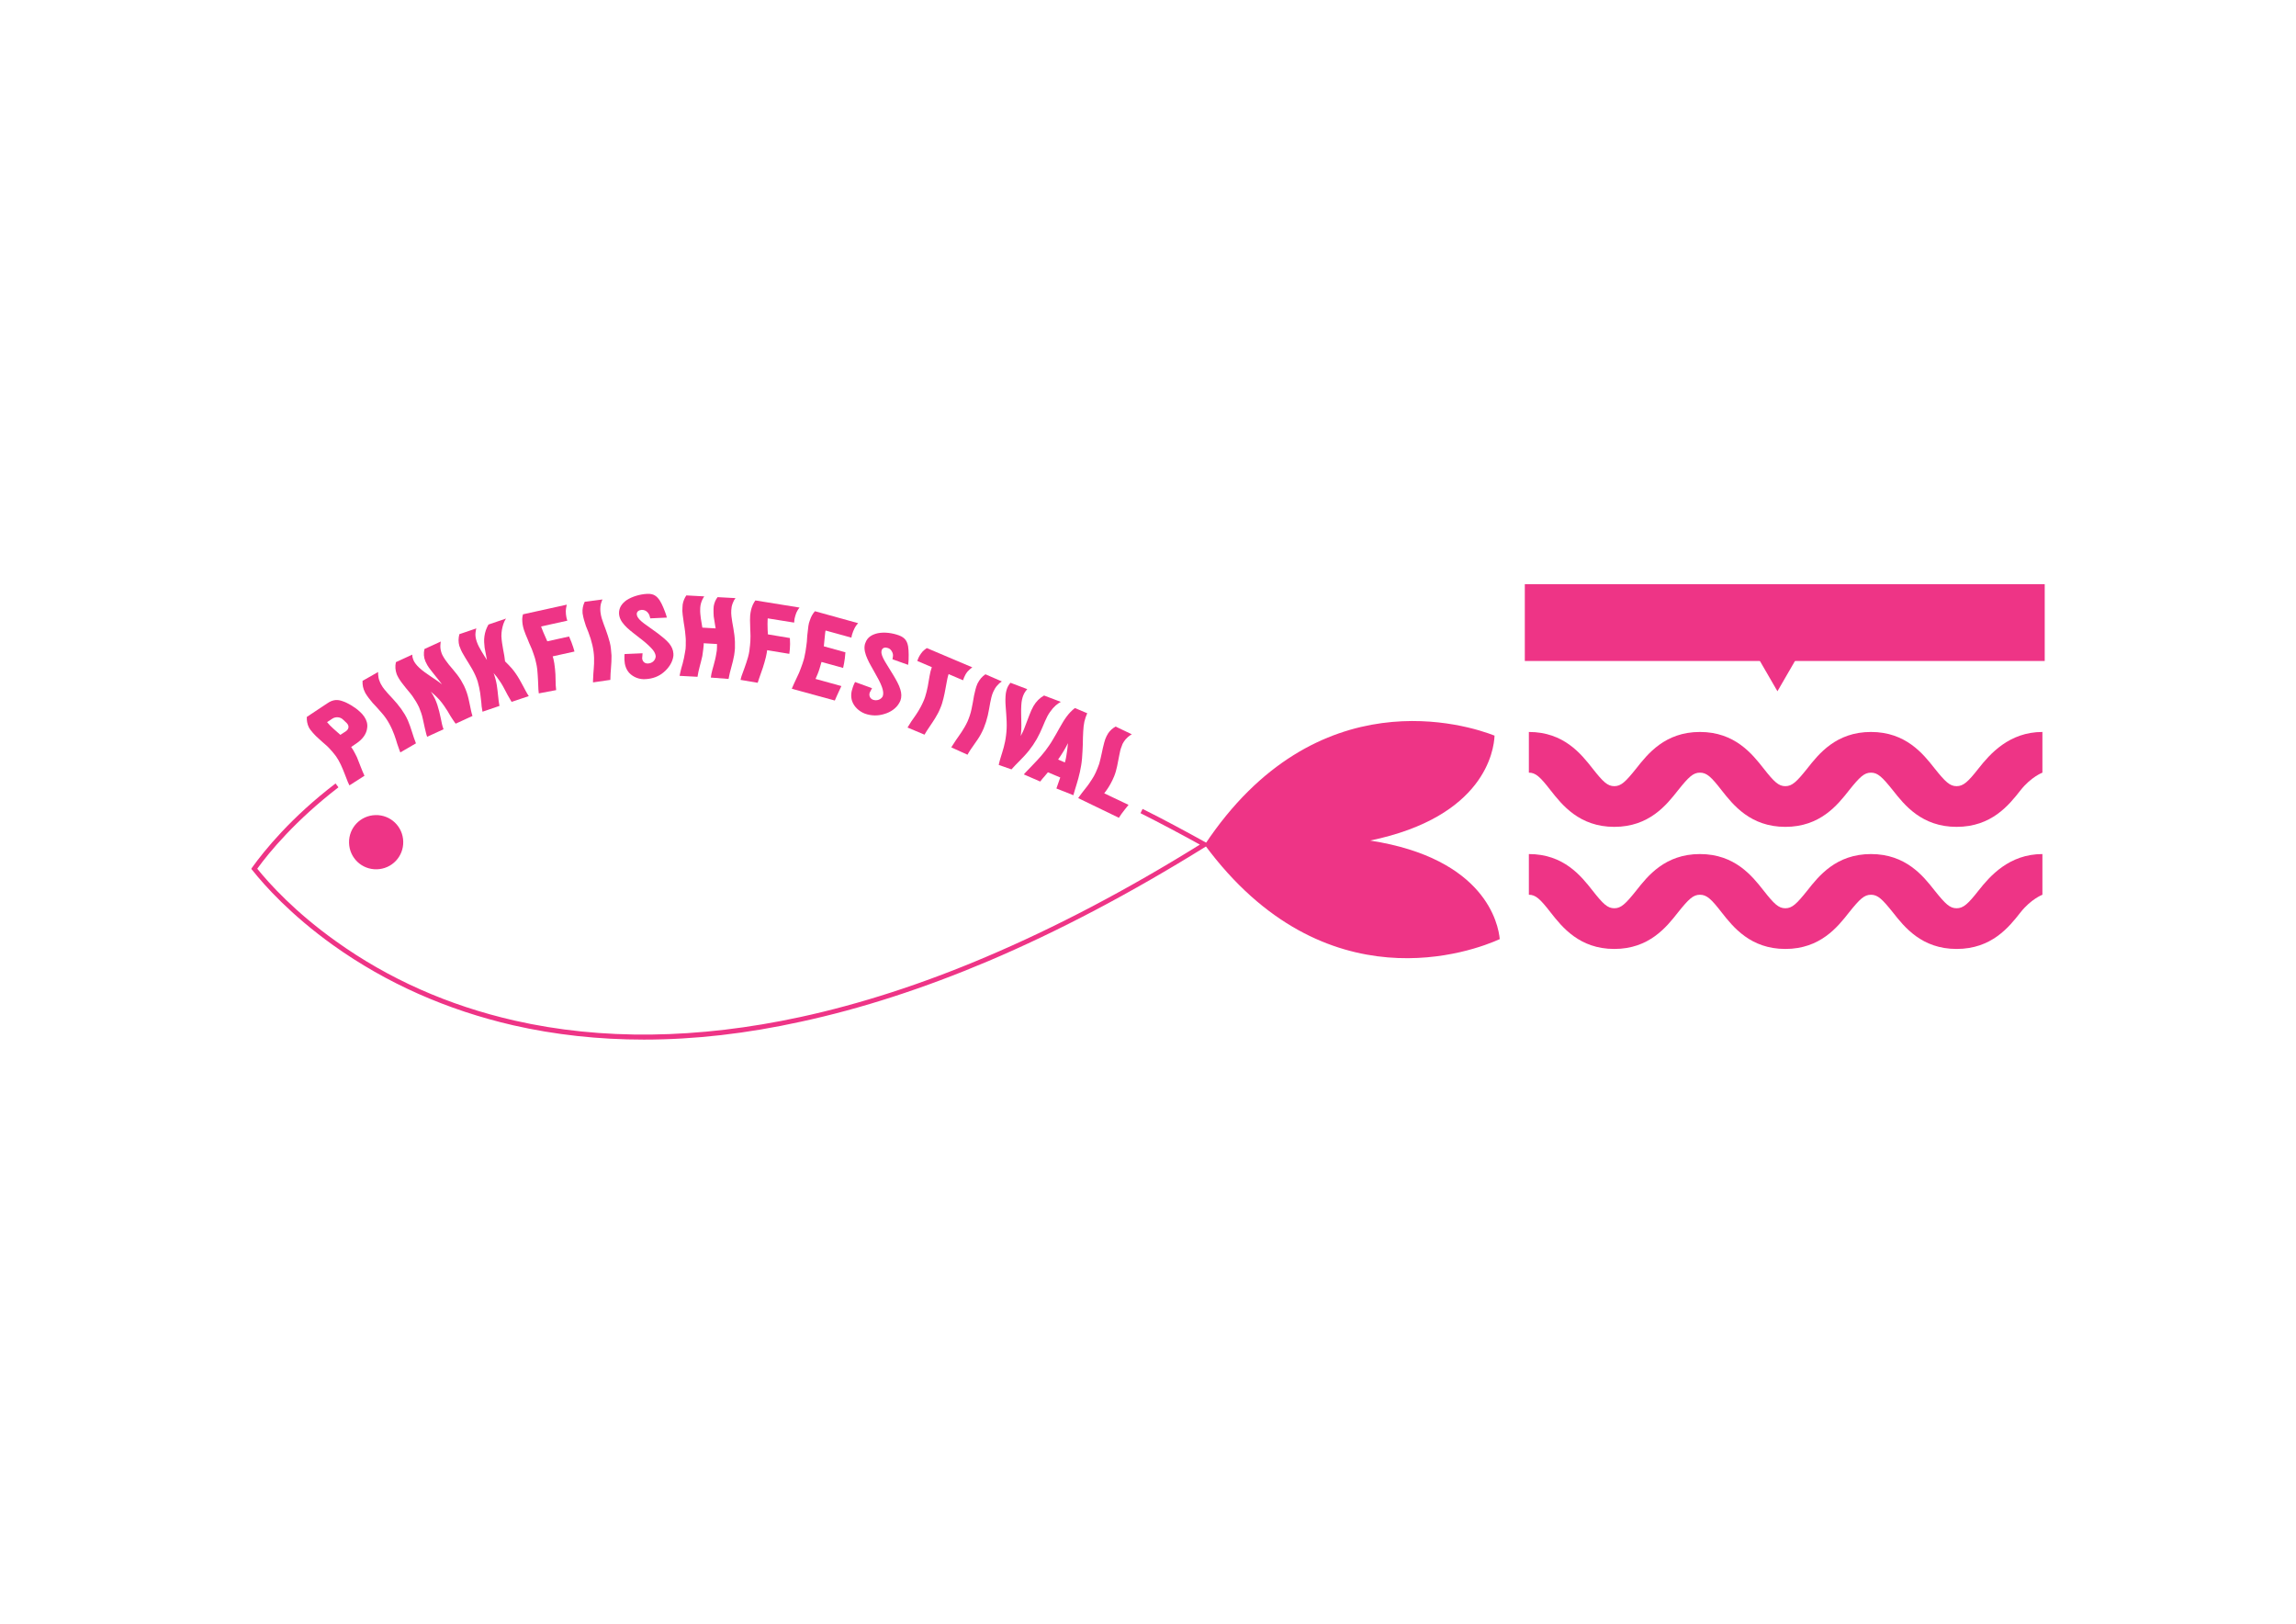
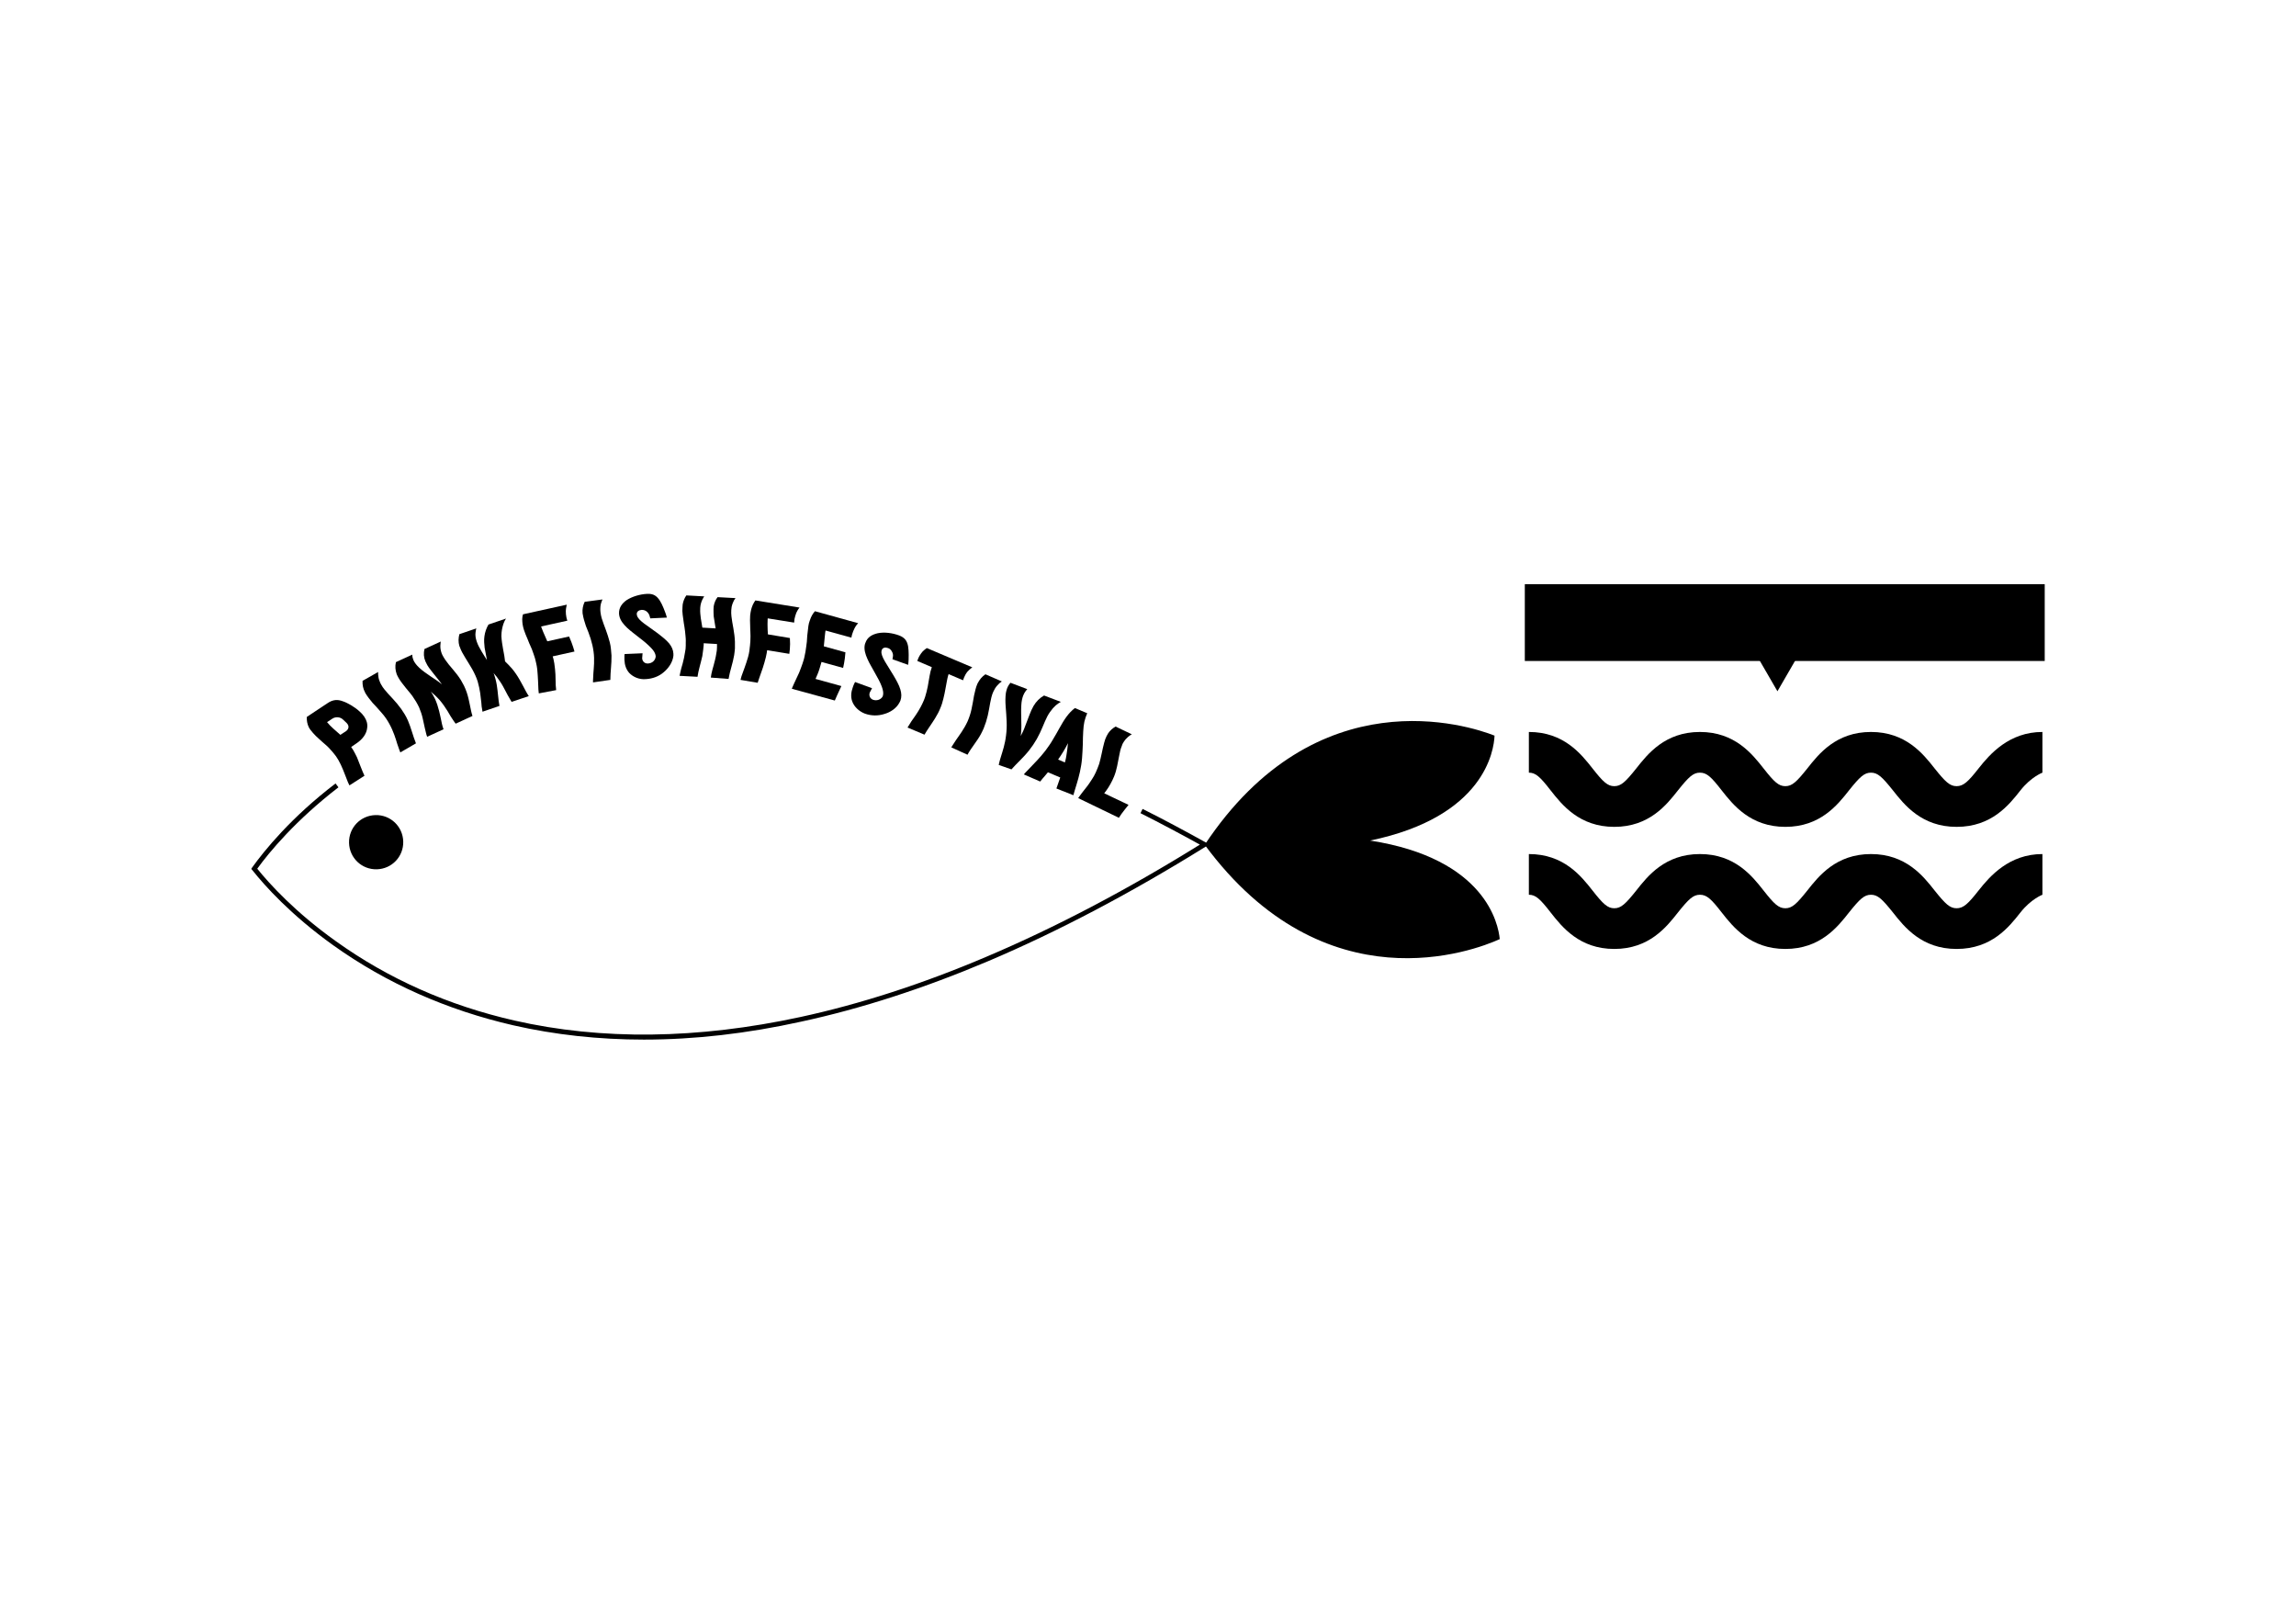
<svg xmlns="http://www.w3.org/2000/svg" version="1.1" id="Layer_1" x="0px" y="0px" viewBox="0 0 1190.6 841.9" style="enable-background:new 0 0 1190.6 841.9;" xml:space="preserve">
  <style type="text/css">
	.st0{fill:#EE3486;}
</style>
  <g>
-     <rect x="790.7" y="302.9" class="st0" width="269.6" height="39.8" />
-     <polygon class="st0" points="921.7,358.4 938.2,329.9 905.2,329.9  " />
-     <path class="st0" d="M181.2,407.2c0,0-0.3-0.6-0.8-1.7l-1.6-4.1c-0.7-1.7-1.3-3.4-2.1-5c-0.8-1.7-1.6-3-2.4-4.2   c0,0-0.8-1.1-1.9-2.4c-1.2-1.4-2.4-2.7-3.6-3.7l-1.5-1.3c-0.7-0.7-2.4-2.1-3.5-3.2c-1-1-2-2.1-2.9-3.3l-0.7-1.1   c-0.9-1.8-1.2-3.7-1.1-5.5l10.7-7.1c2.9-2,5.4-2,8-1c1.3,0.4,2.8,1.2,4.2,2c1.5,0.9,3.1,2,4.5,3.3c1,0.9,1.8,1.8,2.4,2.7   c1.2,1.8,1.8,3.7,1.5,5.8c-0.3,3-2.3,5.8-5.4,7.9l-2.9,2l1,1.5c0.6,1,1.2,2.2,2,3.8c0.7,1.7,1.3,3.2,2,5.1c0.7,1.8,1.3,3.2,1.9,4.5   L181.2,407.2z M180.2,375.4c-0.2-0.2-0.3-0.5-0.6-0.7c0,0-1.3-1.2-1.7-1.6c-0.7-0.7-1.6-1.1-2.6-1.2c-0.9-0.1-2,0.1-2.8,0.6   l-2.9,1.9c1.8,2.3,4.7,4.6,6.9,6.6l2.9-1.9C180.8,378.1,181.1,376.6,180.2,375.4" />
-     <path class="st0" d="M207.6,390.1c0,0-0.7-1.6-1.6-4.4c-0.8-2.7-2-6.6-4.1-10.4c-1.1-2-2.3-3.8-3.9-5.6c-1.5-1.8-3.2-3.6-4.8-5.3   c-1.4-1.7-2.7-3.3-3.7-5l-0.2-0.4c-1-1.9-1.4-3.8-1.3-6l8.1-4.6c0,0-0.1,0.5,0,1.5c0.1,0.9,0.2,2.1,0.8,3.4   c0.2,0.6,0.5,1.2,0.8,1.7c0.4,0.8,1,1.6,1.7,2.5c1.2,1.5,2.6,3,4.2,4.7c1.6,1.7,3,3.4,4.4,5.3c0.7,1,1.3,1.9,1.9,2.9   c0.6,1,1.1,2,1.6,3.1c1.7,3.9,2.6,8,4.2,11.9L207.6,390.1z" />
-     <path class="st0" d="M236.3,375.2c0,0-0.6-0.7-1.3-1.8c-0.8-1.1-1.8-2.8-2.9-4.7c-1.2-1.9-2.4-3.7-4-5.6c-1.6-1.8-3.2-3.3-4.7-4.5   c0,0,0.5,0.7,1.2,1.9l1,1.9c0.4,0.9,0.8,1.9,1.2,3.1c0.7,2.2,1.2,4.2,1.7,6.6c0.5,2.4,0.8,4.2,1.5,6l-8.5,3.9l-0.4-1.2l-0.8-3.3   c-0.3-1.3-0.7-3.3-1.1-5c-0.4-1.9-1.1-3.9-1.9-5.8c-1-2.1-2.1-3.9-3.5-5.9c-1.4-1.9-3.1-3.7-4.5-5.6c-1.3-1.6-2.5-3.3-3.3-5   l-0.3-0.7c-0.7-2-0.9-4-0.4-6.2l8.5-3.9c0,0-0.1,1,0.4,2.3l0.3,0.8c0.6,1.2,1.5,2.4,2.9,3.7c1.7,1.6,3.9,3.1,6.1,4.6   c2.5,1.6,4,2.7,5.7,4c0,0-0.5-0.7-1.4-1.8c-0.9-1.1-2.1-2.6-3.5-4.4c-1.2-1.5-2.6-3.2-3.4-5.1l-0.3-0.6c-0.9-2.1-1-4.2-0.5-6.4   l8.5-3.9c0,0-0.2,0.5-0.2,1.5c-0.1,0.9-0.1,2.1,0.3,3.6c0.2,0.7,0.4,1.3,0.7,1.9c0.4,0.8,0.9,1.6,1.5,2.5c1.1,1.6,2.4,3.2,3.9,4.9   c1.5,1.8,2.9,3.5,4.2,5.6c0.6,1,1.1,1.9,1.6,2.9c0.5,1.1,1,2.2,1.4,3.4c1.5,4.4,1.9,9,3,12.3L236.3,375.2z" />
-     <path class="st0" d="M265.3,363.9l-1-1.7c-0.7-1.2-1.3-2.2-2.2-4c-0.9-1.7-1.7-3.3-2.9-5c-1.1-1.7-2.2-3.1-3.3-4.3l0.3,0.7   c0.3,1,1,3,1.4,5.5c0.3,1.9,0.5,3.7,0.7,5.7c0.2,2.1,0.4,3.7,0.7,5.2l-8.8,3l-0.2-1.3c-0.2-0.8-0.3-1.8-0.4-3.4   c-0.2-1.3-0.4-3.3-0.6-5c-0.3-1.9-0.7-3.9-1.3-6c-0.7-2.2-1.6-4.1-2.8-6.3c-1.2-2.1-2.5-4.1-3.7-6.1c-1.1-1.8-2.1-3.5-2.7-5.3   l-0.3-0.7c-0.6-2.1-0.5-4,0-6.1l8.8-3c0,0-0.3,0.9-0.4,2.1c-0.2,1.4,0,2.9,0.6,4.7c0.6,1.8,1.5,3.4,2.5,5.1c1,1.7,2,3.2,2.8,4.5   l-1.2-6.4c-0.2-1.8-0.4-3.9-0.1-5.9c0.3-2.2,1-4.2,2.1-6.1l9.1-3.1c0,0-0.8,1.1-1.4,2.9c-0.6,1.9-1,3.8-1,6.2   c0.1,2.3,0.5,4.6,0.9,6.9c0.5,2.5,0.8,4.2,1,6.2l1.8,1.8c1.2,1.2,2.5,2.7,3.8,4.6c1.4,2,2.4,3.9,3.6,6.1c1.2,2.2,2,3.9,3.1,5.5   L265.3,363.9z" />
-     <path class="st0" d="M279.4,359.5l-0.2-1.9l-0.2-4.7c-0.1-1.9-0.2-3.8-0.4-5.8c-0.2-1.3-0.3-2.4-0.6-3.4l-0.4-1.7   c0,0-0.3-1.3-0.9-2.9c-0.6-1.8-1.2-3.4-1.9-4.8c0,0-0.6-1.2-1.2-2.9c-0.8-1.8-1.4-3.3-1.9-4.8l-0.4-1.4l-0.3-1.5   c-0.1-0.8-0.2-1.7-0.2-2.7c0-0.9,0.2-1.8,0.4-2.5l22.7-5l-0.2,1c-0.2,0.6-0.2,1.4-0.3,2.3c0,1.2,0.1,2.2,0.3,3.2   c0.1,0.6,0.3,1.2,0.5,1.8l-13.6,3c0,0,0.4,1.3,1.1,2.9c0.7,1.6,1.5,3.5,2.1,4.8l11.3-2.5l1.2,2.9c0.7,1.8,1.2,3.4,1.6,4.9   l-11.3,2.5l0.4,1.4c0.3,1.2,0.6,3,0.8,5.1c0.2,1.9,0.3,3.7,0.3,5.7c0,2.1,0.1,3.7,0.3,5.3L279.4,359.5z" />
-     <path class="st0" d="M307.5,353.8c0,0,0-1.8,0.2-4.7c0.2-2.8,0.7-6.9,0.1-11.2c-0.3-2.3-0.8-4.4-1.5-6.7c-0.7-2.3-1.6-4.5-2.5-6.7   c-0.7-2.1-1.3-4.1-1.6-6l-0.1-0.5c-0.2-2.2,0.2-4.1,1.1-6l9.2-1.2c0,0-0.2,0.5-0.5,1.3c-0.3,0.8-0.6,2-0.6,3.5c0,0.6,0,1.3,0.1,1.9   c0.1,0.9,0.3,1.9,0.6,3c0.6,1.9,1.3,3.8,2.1,5.9c0.8,2.2,1.5,4.3,2.1,6.6c0.3,1.2,0.5,2.3,0.6,3.4c0.1,1.1,0.2,2.3,0.3,3.5   c0.1,4.2-0.6,8.4-0.6,12.6L307.5,353.8z" />
-     <path class="st0" d="M326.3,348.9c-1.6-1.8-2.4-4.1-2.5-6.8c0-0.7,0-1.4,0-2.2c0,0,0.1-0.5,0.1-0.8l9.3-0.4l-0.2,2.6   c0.1,1.6,1.3,2.8,3,2.7c2.2-0.1,3.8-1.6,4-3.5l0-0.4c-0.1-1.2-0.9-2.7-2.3-4.1c-1.6-1.7-3.7-3.5-6.1-5.3c-2.2-1.8-4.5-3.4-6.4-5.2   c-1.9-1.8-3.5-3.8-4-6c-0.1-0.5-0.2-1-0.2-1.4c-0.1-2.9,1.4-5.2,4-7c3-1.9,6.9-3,10.5-3.2c3.5-0.2,5.1,1.2,6.6,3.4   c0.7,1.1,1.4,2.5,2,4c0.6,1.5,1.3,3.2,1.7,4.9l-8.6,0.4l-0.3-1.1c-0.2-0.9-0.8-1.8-1.5-2.4c-0.7-0.6-1.6-0.9-2.6-0.9   c-1.4,0.1-2.7,0.8-2.6,2.3l0.1,0.5c0.5,2.7,5.8,5.6,10.7,9.3c2.2,1.7,4.4,3.4,6,5.3c1.3,1.6,2.1,3.4,2.2,5.3c0,0.4,0,0.8,0,1.1   c-0.4,3.4-2.5,6.4-5,8.5c-2.5,2.2-5.8,3.4-9.3,3.6C331.6,352.4,328.4,351.1,326.3,348.9" />
-     <path class="st0" d="M368.6,351.3l0.3-1.9c0.3-1.4,0.6-2.5,1.2-4.6c0.5-1.9,1-3.7,1.3-5.7c0.3-1.3,0.4-2.5,0.4-3.6l0-1.6l-6.9-0.4   l0,0.9c-0.1,1.1-0.3,3.2-0.7,5.7c-0.4,1.9-0.9,3.6-1.4,5.6c-0.5,2-0.9,3.6-1.1,5.2l-9.3-0.5l0.4-1.9c0.3-1.4,0.6-2.5,1.2-4.5   c0.5-1.9,0.9-3.7,1.2-5.7c0.3-1.3,0.4-2.5,0.4-3.6l0-1.6c0,0,0.1-1.3-0.1-3.1c-0.1-1.9-0.4-3.6-0.6-5.1l-0.3-1.8   c-0.1-1-0.4-2.8-0.6-4.4c-0.2-1.3-0.2-2.6-0.1-3.8l0.1-1.5c0.3-1.8,1-3.4,1.9-4.7l9.3,0.5c0,0-0.5,0.6-1,1.7   c-0.5,1.1-1,2.5-1.1,4.3l0,0.5c-0.1,1.6,0.1,3.2,0.3,4.8c0.3,1.8,0.6,3.6,0.8,4.9l6.9,0.4c0,0-0.1-0.7-0.3-1.8l-0.7-4.4   c-0.1-1.3-0.1-2.5-0.1-3.8c0-0.5,0.1-1,0.1-1.5c0.3-1.8,1-3.4,2-4.7l9.3,0.5c0,0-0.3,0.4-0.8,1.2c-0.4,0.8-0.9,1.9-1.2,3.3   l-0.2,1.8c-0.1,1,0,2,0.1,3.2c0.2,1.9,0.6,3.9,1,6.2c0.4,2.3,0.7,4.5,0.8,6.9c0,1.2,0,2.3,0,3.5c-0.1,1.1-0.2,2.3-0.4,3.5   c-0.7,4.2-2.2,8.1-2.9,12.3L368.6,351.3z" />
-     <path class="st0" d="M384,352.5l0.5-1.9l1.6-4.4c0.6-1.8,1.3-3.6,1.8-5.5c0.3-1.2,0.6-2.3,0.7-3.3l0.2-1.8c0,0,0.2-1.3,0.3-3.1   c0.1-1.9,0.1-3.6,0-5.1c0,0-0.1-1.3-0.1-3.1c-0.1-2-0.1-3.6,0-5.2l0.2-1.5l0.3-1.5c0.2-0.8,0.5-1.7,0.9-2.6   c0.4-0.9,0.9-1.6,1.3-2.2l22.9,3.7l-0.6,0.8c-0.4,0.5-0.7,1.2-1.1,2c-0.4,1.1-0.7,2.1-0.9,3.1c-0.1,0.6-0.1,1.2-0.2,1.9l-13.7-2.2   c0,0-0.1,1.4-0.1,3.1c0,1.8,0.1,3.8,0.2,5.2l11.4,1.9l0.1,3.1c0,1.9-0.2,3.6-0.4,5.1l-11.5-1.9l-0.2,1.4c-0.2,1.2-0.6,3-1.2,5   c-0.5,1.9-1.1,3.5-1.8,5.5c-0.7,1.9-1.2,3.5-1.7,5L384,352.5z" />
-     <path class="st0" d="M410.6,357.1c0,0,0.5-1.3,1.2-2.8c0.7-1.6,1.6-3.4,2.2-4.7c0,0,0.7-1.4,1.3-3.2c0.6-1.6,1.1-3,1.5-4.4l0.3-1.2   c0,0,0.3-1.3,0.6-3c0.3-1.8,0.5-3.6,0.7-5.1c0,0,0.1-1.4,0.2-3.1c0.2-1.9,0.4-3.6,0.6-5.1l0.3-1.5l0.5-1.5c0.6-1.8,1.4-3.3,2.6-4.6   l22.4,6.2l-0.7,0.8c-0.4,0.5-0.8,1.1-1.2,1.9c-0.5,1-0.9,2-1.2,3c-0.2,0.6-0.3,1.2-0.4,1.8l-13.4-3.7c0,0-0.3,1.4-0.4,3.1   c-0.2,1.7-0.4,3.8-0.5,5.1l11.2,3.1l-0.3,3.1c-0.3,1.9-0.5,3.5-0.9,5l-11.2-3.1l-0.3,1c-0.2,0.6-0.4,1.4-0.7,2.4   c-0.6,2-1.4,3.8-2.1,5.4l13.4,3.7l-1.3,2.8c-0.8,1.8-1.5,3.2-2.1,4.7L410.6,357.1z" />
-     <path class="st0" d="M441.9,363.6c-0.8-2.3-0.6-4.7,0.3-7.2c0.2-0.7,0.5-1.3,0.8-2c0,0,0.3-0.5,0.4-0.8l8.8,3.2l-1.2,2.3   c-0.5,1.5,0.1,3.1,1.7,3.7c2,0.7,4.1-0.1,5-1.7l0.1-0.3c0.4-1.1,0.2-2.8-0.5-4.7c-0.8-2.2-2.1-4.6-3.6-7.2   c-1.3-2.5-2.9-4.9-3.9-7.3c-1.1-2.4-1.8-4.9-1.4-7.1c0.1-0.5,0.2-0.9,0.4-1.3c1-2.8,3.3-4.2,6.4-4.9c3.5-0.7,7.6-0.1,10.9,1.1   c3.3,1.2,4.3,3.1,4.8,5.7c0.2,1.3,0.3,2.8,0.3,4.4c0,1.6,0,3.5-0.3,5.2l-8.1-2.9l0.2-1.2c0.2-1,0-2-0.5-2.8c-0.4-0.8-1.1-1.5-2-1.8   c-1.4-0.5-2.8-0.3-3.3,1.1l-0.1,0.5c-0.5,2.7,3.2,7.4,6.3,12.7c1.4,2.4,2.8,4.8,3.5,7.2c0.6,2,0.7,3.9,0,5.8   c-0.1,0.3-0.3,0.7-0.5,1c-1.6,3-4.7,5-7.9,5.9c-3.2,1-6.6,1-10-0.2C445.4,368.8,442.9,366.4,441.9,363.6" />
-     <path class="st0" d="M470.6,377.2c0,0,0.7-1.2,2-3.2c1.2-1.7,3.4-4.7,4.9-7.6c0.5-0.9,0.9-1.8,1.3-2.7c0.3-0.8,0.7-1.5,0.9-2.3   c0.6-1.8,1-3.6,1.4-5.5c0.8-4.1,1-7,2.1-10l-7.5-3.2c0,0,0.1-0.5,0.4-1.2c0.2-0.4,0.4-1,0.8-1.6c0.4-0.7,1-1.5,1.6-2.2   c0.7-0.7,1.4-1.2,2.1-1.7l23.6,10l-0.8,0.6c-0.5,0.4-1.1,1-1.7,1.6c-0.8,1-1.4,2.1-1.8,3.1l-0.5,1.4l-7.5-3.2c0,0-0.5,1.4-0.9,3.7   c-0.5,2.3-0.9,5.5-1.8,9c-0.4,1.7-0.9,3.4-1.7,5.2c-0.7,1.8-1.6,3.3-2.6,5c-1.9,3.1-4.1,6-5.5,8.5L470.6,377.2z" />
-     <path class="st0" d="M493.3,387.5c0,0,0.9-1.5,2.5-3.9c1.6-2.3,4.1-5.6,5.9-9.5c0.9-2.1,1.6-4.1,2.1-6.5c0.5-2.3,0.9-4.7,1.3-7   c0.5-2.1,0.9-4.2,1.7-6l0.2-0.4c1-1.9,2.2-3.4,4-4.6l8.5,3.7c0,0-0.4,0.3-1.2,0.9c-0.6,0.6-1.5,1.4-2.3,2.7   c-0.3,0.5-0.6,1.1-0.9,1.7c-0.4,0.8-0.7,1.8-1,2.9c-0.5,1.9-0.8,3.9-1.2,6.1c-0.4,2.3-0.9,4.5-1.6,6.7c-0.4,1.1-0.8,2.2-1.2,3.3   c-0.4,1-1,2.1-1.5,3.1c-2,3.7-4.9,6.9-6.9,10.6L493.3,387.5z" />
-     <path class="st0" d="M517.9,396.6c0,0,0.3-1.7,1.2-4.5c0.8-2.6,2.1-6.4,2.6-10.9c0.3-2.3,0.4-4.6,0.3-7.2c-0.1-2.5-0.3-5.1-0.5-7.6   c-0.2-2.6-0.2-4.9,0.1-7.1c0.1-0.8,0.4-1.6,0.6-2.3c0.4-1.1,1-2.1,1.8-3l8.7,3.3c0,0-0.8,0.8-1.6,2.2l-0.5,1.1   c-0.5,1.3-0.9,2.9-1,5.1c-0.2,2.6,0,5.6,0,8.4c0.1,3,0,5.3-0.3,7.5l1.2-2.4c0.4-0.8,0.6-1.4,0.9-2.2l2.4-6.3   c0.6-1.6,1.3-3.2,2.1-4.6c1.4-2.4,3.2-4.2,5.5-5.5l8.7,3.3c0,0-0.5,0.3-1.3,0.8c-0.8,0.5-1.8,1.4-2.8,2.5c-1,1.2-2,2.5-2.9,4.2   c-0.9,1.7-1.6,3.5-2.5,5.6c-0.9,2.1-1.8,4.1-3,6.2c-1.2,2.1-2.5,4-4,5.9c-3,3.8-6.7,7-9.1,9.8L517.9,396.6z" />
-     <path class="st0" d="M547.8,408.8l2-5.7l-6.4-2.7l-1.5,1.8c-1,1.1-1.8,2.1-2.5,3l-8.5-3.7c0,0,1.2-1.4,3.4-3.6   c2.1-2.2,5.1-5.2,7.8-8.7c1.4-1.9,2.7-3.7,3.9-5.8c1.3-2.1,2.3-4,3.5-6.1c2.4-4.3,4.5-7.6,7.9-10.2l6.4,2.7l-0.3,0.7   c-0.3,0.7-0.8,2-1.2,3.7c-0.3,1.4-0.5,3.1-0.6,5.1c-0.1,2.1-0.2,4.2-0.2,6.6c-0.1,2.4-0.2,4.8-0.4,7.2c-0.2,2.5-0.6,4.8-1.1,7.1   c-1,4.6-2.5,8.7-3.4,12.1L547.8,408.8z M553,391.6c0.4-2.2,0.6-4.4,0.8-6.3c-1.5,3-3.1,5.6-5.1,8.5l3.5,1.5   C552.2,395.3,552.7,393.7,553,391.6" />
-     <path class="st0" d="M559.1,413.8c0,0,0.8-1.2,1.8-2.5l3.2-4.1c0,0,0.9-1.2,2.1-3.1c0.7-1.1,1.4-2.2,2-3.6c0.6-1.3,1.2-2.8,1.8-4.5   c0.5-1.8,0.9-3.5,1.3-5.4c0.4-1.9,0.8-3.8,1.3-5.6c0.3-1.2,0.7-2.3,1.2-3.3c0.3-0.5,0.6-1.1,0.9-1.6c1-1.4,2.2-2.5,3.8-3.4l8.4,4   c0,0-1.6,0.8-3.2,2.6c-0.6,0.7-1.1,1.5-1.6,2.4l-0.4,1.1c-0.6,1.4-1,3-1.3,4.8c-0.4,1.8-0.7,3.7-1.1,5.6c-0.4,1.9-0.9,3.7-1.6,5.4   c-0.3,0.7-0.6,1.4-0.9,2c-1.3,2.7-2.7,4.8-4.2,6.7l12.6,6l-2,2.5c-1.2,1.5-2.2,2.9-3,4.2L559.1,413.8z" />
-     <path class="st0" d="M1014.6,428.7c-18.1,0-27.1-11.4-33-18.9c-5.6-7-7.9-9.2-11.4-9.2c-3.5,0-5.8,2.2-11.4,9.2   c-5.9,7.5-14.9,18.9-33,18.9c-18.1,0-27.1-11.4-33-18.9c-5.5-7.1-7.8-9.2-11.3-9.2c-3.5,0-5.8,2.2-11.4,9.2   c-5.9,7.5-14.9,18.9-33,18.9c-18.1,0-27.1-11.4-33-18.9c-5.5-7.1-7.8-9.2-11.3-9.2v-21.1c18.1,0,27.1,11.4,33,18.9   c5.5,7,7.8,9.2,11.3,9.2c3.5,0,5.8-2.2,11.4-9.2c5.9-7.5,14.9-18.9,33-18.9c18.1,0,27.1,11.4,33,18.9c5.5,7,7.8,9.2,11.3,9.2   c3.5,0,5.8-2.2,11.4-9.2c5.9-7.5,14.9-18.9,33-18.9c18.1,0,27.1,11.4,33,18.9c5.6,7,7.9,9.2,11.4,9.2c3.5,0,5.9-2.2,11.4-9.2   c5.9-7.5,15.9-18.9,33.1-18.9v21.1c0,0-5.9,2.2-11.4,9.2C1041.8,417.3,1032.8,428.7,1014.6,428.7" />
-     <path class="st0" d="M1014.6,492c-18.1,0-27.1-11.4-33-18.9c-5.6-7-7.9-9.2-11.4-9.2c-3.5,0-5.8,2.2-11.4,9.2   c-5.9,7.5-14.9,18.9-33,18.9c-18.1,0-27.1-11.4-33-18.9c-5.5-7.1-7.8-9.2-11.3-9.2c-3.5,0-5.8,2.2-11.4,9.2   c-5.9,7.5-14.9,18.9-33,18.9c-18.1,0-27.1-11.4-33-18.9c-5.5-7.1-7.8-9.2-11.3-9.2v-21.1c18.1,0,27.1,11.4,33,18.9   c5.5,7,7.8,9.2,11.3,9.2c3.5,0,5.8-2.2,11.4-9.2c5.9-7.5,14.9-18.9,33-18.9c18.1,0,27.1,11.4,33,18.9c5.5,7,7.8,9.2,11.3,9.2   c3.5,0,5.8-2.2,11.4-9.2c5.9-7.5,14.9-18.9,33-18.9c18.1,0,27.1,11.4,33,18.9c5.6,7,7.9,9.2,11.4,9.2c3.5,0,5.9-2.2,11.4-9.2   c5.9-7.5,15.9-18.9,33.1-18.9v21.1c0,0-5.9,2.2-11.4,9.2C1041.8,480.6,1032.8,492,1014.6,492" />
-     <path class="st0" d="M333.9,539c-23.5,0-46.2-2.5-67.7-7.4c-34.4-7.9-65.8-21.8-93.4-41.5c-22.1-15.8-35.7-31.1-41.9-38.9l-0.6-0.7   l0.5-0.8c6.2-8.6,20-25.8,43.2-43.5l1.5,2c-22.2,17.1-35.8,33.5-42.1,42.2c6.3,7.8,19.6,22.5,40.8,37.6   c27.2,19.5,58.3,33.3,92.5,41.1c45.2,10.3,95.1,9.7,148.3-1.8c31-6.7,63.5-17.2,96.6-31.3c35.6-15.1,72.8-34.6,110.6-58.1   c-10.3-5.7-20.7-11.2-30.8-16.3l1.1-2.2c10.8,5.4,21.8,11.3,32.8,17.4l1.8,1l-1.8,1.1c-38.6,24-76.5,44-112.8,59.4   c-33.3,14.1-66,24.7-97.1,31.4C387.3,535.9,360.1,539,333.9,539" />
-     <path class="st0" d="M710.5,435.8c59.3-12.3,64.2-46.7,64.5-54.4c-13.4-5.3-92.2-30.9-150.3,56.6c62.4,84.5,139.9,54.9,153,48.9   C777,479.2,770.4,445.1,710.5,435.8" />
-     <path class="st0" d="M209.1,436.3c0.2,7.8-5.9,14.2-13.7,14.4c-7.8,0.2-14.2-5.9-14.4-13.7c-0.2-7.8,5.9-14.2,13.7-14.4   C202.5,422.4,208.9,428.5,209.1,436.3" />
+     <rect x="790.7" y="302.9" className="st0" width="269.6" height="39.8" />
+     <polygon className="st0" points="921.7,358.4 938.2,329.9 905.2,329.9  " />
+     <path className="st0" d="M181.2,407.2c0,0-0.3-0.6-0.8-1.7l-1.6-4.1c-0.7-1.7-1.3-3.4-2.1-5c-0.8-1.7-1.6-3-2.4-4.2   c0,0-0.8-1.1-1.9-2.4c-1.2-1.4-2.4-2.7-3.6-3.7l-1.5-1.3c-0.7-0.7-2.4-2.1-3.5-3.2c-1-1-2-2.1-2.9-3.3l-0.7-1.1   c-0.9-1.8-1.2-3.7-1.1-5.5l10.7-7.1c2.9-2,5.4-2,8-1c1.3,0.4,2.8,1.2,4.2,2c1.5,0.9,3.1,2,4.5,3.3c1,0.9,1.8,1.8,2.4,2.7   c1.2,1.8,1.8,3.7,1.5,5.8c-0.3,3-2.3,5.8-5.4,7.9l-2.9,2l1,1.5c0.6,1,1.2,2.2,2,3.8c0.7,1.7,1.3,3.2,2,5.1c0.7,1.8,1.3,3.2,1.9,4.5   L181.2,407.2z M180.2,375.4c-0.2-0.2-0.3-0.5-0.6-0.7c0,0-1.3-1.2-1.7-1.6c-0.7-0.7-1.6-1.1-2.6-1.2c-0.9-0.1-2,0.1-2.8,0.6   l-2.9,1.9c1.8,2.3,4.7,4.6,6.9,6.6l2.9-1.9C180.8,378.1,181.1,376.6,180.2,375.4" />
+     <path className="st0" d="M207.6,390.1c0,0-0.7-1.6-1.6-4.4c-0.8-2.7-2-6.6-4.1-10.4c-1.1-2-2.3-3.8-3.9-5.6c-1.5-1.8-3.2-3.6-4.8-5.3   c-1.4-1.7-2.7-3.3-3.7-5l-0.2-0.4c-1-1.9-1.4-3.8-1.3-6l8.1-4.6c0,0-0.1,0.5,0,1.5c0.1,0.9,0.2,2.1,0.8,3.4   c0.2,0.6,0.5,1.2,0.8,1.7c0.4,0.8,1,1.6,1.7,2.5c1.2,1.5,2.6,3,4.2,4.7c1.6,1.7,3,3.4,4.4,5.3c0.7,1,1.3,1.9,1.9,2.9   c0.6,1,1.1,2,1.6,3.1c1.7,3.9,2.6,8,4.2,11.9L207.6,390.1z" />
+     <path className="st0" d="M236.3,375.2c0,0-0.6-0.7-1.3-1.8c-0.8-1.1-1.8-2.8-2.9-4.7c-1.2-1.9-2.4-3.7-4-5.6c-1.6-1.8-3.2-3.3-4.7-4.5   c0,0,0.5,0.7,1.2,1.9l1,1.9c0.4,0.9,0.8,1.9,1.2,3.1c0.7,2.2,1.2,4.2,1.7,6.6c0.5,2.4,0.8,4.2,1.5,6l-8.5,3.9l-0.4-1.2l-0.8-3.3   c-0.3-1.3-0.7-3.3-1.1-5c-0.4-1.9-1.1-3.9-1.9-5.8c-1-2.1-2.1-3.9-3.5-5.9c-1.4-1.9-3.1-3.7-4.5-5.6c-1.3-1.6-2.5-3.3-3.3-5   l-0.3-0.7c-0.7-2-0.9-4-0.4-6.2l8.5-3.9c0,0-0.1,1,0.4,2.3l0.3,0.8c0.6,1.2,1.5,2.4,2.9,3.7c1.7,1.6,3.9,3.1,6.1,4.6   c2.5,1.6,4,2.7,5.7,4c0,0-0.5-0.7-1.4-1.8c-0.9-1.1-2.1-2.6-3.5-4.4c-1.2-1.5-2.6-3.2-3.4-5.1l-0.3-0.6c-0.9-2.1-1-4.2-0.5-6.4   l8.5-3.9c0,0-0.2,0.5-0.2,1.5c-0.1,0.9-0.1,2.1,0.3,3.6c0.2,0.7,0.4,1.3,0.7,1.9c0.4,0.8,0.9,1.6,1.5,2.5c1.1,1.6,2.4,3.2,3.9,4.9   c1.5,1.8,2.9,3.5,4.2,5.6c0.6,1,1.1,1.9,1.6,2.9c0.5,1.1,1,2.2,1.4,3.4c1.5,4.4,1.9,9,3,12.3L236.3,375.2z" />
+     <path className="st0" d="M265.3,363.9l-1-1.7c-0.7-1.2-1.3-2.2-2.2-4c-0.9-1.7-1.7-3.3-2.9-5c-1.1-1.7-2.2-3.1-3.3-4.3l0.3,0.7   c0.3,1,1,3,1.4,5.5c0.3,1.9,0.5,3.7,0.7,5.7c0.2,2.1,0.4,3.7,0.7,5.2l-8.8,3l-0.2-1.3c-0.2-0.8-0.3-1.8-0.4-3.4   c-0.2-1.3-0.4-3.3-0.6-5c-0.3-1.9-0.7-3.9-1.3-6c-0.7-2.2-1.6-4.1-2.8-6.3c-1.2-2.1-2.5-4.1-3.7-6.1c-1.1-1.8-2.1-3.5-2.7-5.3   l-0.3-0.7c-0.6-2.1-0.5-4,0-6.1l8.8-3c0,0-0.3,0.9-0.4,2.1c-0.2,1.4,0,2.9,0.6,4.7c0.6,1.8,1.5,3.4,2.5,5.1c1,1.7,2,3.2,2.8,4.5   l-1.2-6.4c-0.2-1.8-0.4-3.9-0.1-5.9c0.3-2.2,1-4.2,2.1-6.1l9.1-3.1c0,0-0.8,1.1-1.4,2.9c-0.6,1.9-1,3.8-1,6.2   c0.1,2.3,0.5,4.6,0.9,6.9c0.5,2.5,0.8,4.2,1,6.2l1.8,1.8c1.2,1.2,2.5,2.7,3.8,4.6c1.4,2,2.4,3.9,3.6,6.1c1.2,2.2,2,3.9,3.1,5.5   L265.3,363.9z" />
+     <path className="st0" d="M279.4,359.5l-0.2-1.9l-0.2-4.7c-0.1-1.9-0.2-3.8-0.4-5.8c-0.2-1.3-0.3-2.4-0.6-3.4l-0.4-1.7   c0,0-0.3-1.3-0.9-2.9c-0.6-1.8-1.2-3.4-1.9-4.8c0,0-0.6-1.2-1.2-2.9c-0.8-1.8-1.4-3.3-1.9-4.8l-0.4-1.4l-0.3-1.5   c-0.1-0.8-0.2-1.7-0.2-2.7c0-0.9,0.2-1.8,0.4-2.5l22.7-5l-0.2,1c-0.2,0.6-0.2,1.4-0.3,2.3c0,1.2,0.1,2.2,0.3,3.2   c0.1,0.6,0.3,1.2,0.5,1.8l-13.6,3c0,0,0.4,1.3,1.1,2.9c0.7,1.6,1.5,3.5,2.1,4.8l11.3-2.5l1.2,2.9c0.7,1.8,1.2,3.4,1.6,4.9   l-11.3,2.5l0.4,1.4c0.3,1.2,0.6,3,0.8,5.1c0.2,1.9,0.3,3.7,0.3,5.7c0,2.1,0.1,3.7,0.3,5.3L279.4,359.5z" />
+     <path className="st0" d="M307.5,353.8c0,0,0-1.8,0.2-4.7c0.2-2.8,0.7-6.9,0.1-11.2c-0.3-2.3-0.8-4.4-1.5-6.7c-0.7-2.3-1.6-4.5-2.5-6.7   c-0.7-2.1-1.3-4.1-1.6-6l-0.1-0.5c-0.2-2.2,0.2-4.1,1.1-6l9.2-1.2c0,0-0.2,0.5-0.5,1.3c-0.3,0.8-0.6,2-0.6,3.5c0,0.6,0,1.3,0.1,1.9   c0.1,0.9,0.3,1.9,0.6,3c0.6,1.9,1.3,3.8,2.1,5.9c0.8,2.2,1.5,4.3,2.1,6.6c0.3,1.2,0.5,2.3,0.6,3.4c0.1,1.1,0.2,2.3,0.3,3.5   c0.1,4.2-0.6,8.4-0.6,12.6L307.5,353.8z" />
+     <path className="st0" d="M326.3,348.9c-1.6-1.8-2.4-4.1-2.5-6.8c0-0.7,0-1.4,0-2.2c0,0,0.1-0.5,0.1-0.8l9.3-0.4l-0.2,2.6   c0.1,1.6,1.3,2.8,3,2.7c2.2-0.1,3.8-1.6,4-3.5l0-0.4c-0.1-1.2-0.9-2.7-2.3-4.1c-1.6-1.7-3.7-3.5-6.1-5.3c-2.2-1.8-4.5-3.4-6.4-5.2   c-1.9-1.8-3.5-3.8-4-6c-0.1-0.5-0.2-1-0.2-1.4c-0.1-2.9,1.4-5.2,4-7c3-1.9,6.9-3,10.5-3.2c3.5-0.2,5.1,1.2,6.6,3.4   c0.7,1.1,1.4,2.5,2,4c0.6,1.5,1.3,3.2,1.7,4.9l-8.6,0.4l-0.3-1.1c-0.2-0.9-0.8-1.8-1.5-2.4c-0.7-0.6-1.6-0.9-2.6-0.9   c-1.4,0.1-2.7,0.8-2.6,2.3l0.1,0.5c0.5,2.7,5.8,5.6,10.7,9.3c2.2,1.7,4.4,3.4,6,5.3c1.3,1.6,2.1,3.4,2.2,5.3c0,0.4,0,0.8,0,1.1   c-0.4,3.4-2.5,6.4-5,8.5c-2.5,2.2-5.8,3.4-9.3,3.6C331.6,352.4,328.4,351.1,326.3,348.9" />
+     <path className="st0" d="M368.6,351.3l0.3-1.9c0.3-1.4,0.6-2.5,1.2-4.6c0.5-1.9,1-3.7,1.3-5.7c0.3-1.3,0.4-2.5,0.4-3.6l0-1.6l-6.9-0.4   l0,0.9c-0.1,1.1-0.3,3.2-0.7,5.7c-0.4,1.9-0.9,3.6-1.4,5.6c-0.5,2-0.9,3.6-1.1,5.2l-9.3-0.5l0.4-1.9c0.3-1.4,0.6-2.5,1.2-4.5   c0.5-1.9,0.9-3.7,1.2-5.7c0.3-1.3,0.4-2.5,0.4-3.6l0-1.6c0,0,0.1-1.3-0.1-3.1c-0.1-1.9-0.4-3.6-0.6-5.1l-0.3-1.8   c-0.1-1-0.4-2.8-0.6-4.4c-0.2-1.3-0.2-2.6-0.1-3.8l0.1-1.5c0.3-1.8,1-3.4,1.9-4.7l9.3,0.5c0,0-0.5,0.6-1,1.7   c-0.5,1.1-1,2.5-1.1,4.3l0,0.5c-0.1,1.6,0.1,3.2,0.3,4.8c0.3,1.8,0.6,3.6,0.8,4.9l6.9,0.4c0,0-0.1-0.7-0.3-1.8l-0.7-4.4   c-0.1-1.3-0.1-2.5-0.1-3.8c0-0.5,0.1-1,0.1-1.5c0.3-1.8,1-3.4,2-4.7l9.3,0.5c0,0-0.3,0.4-0.8,1.2c-0.4,0.8-0.9,1.9-1.2,3.3   l-0.2,1.8c-0.1,1,0,2,0.1,3.2c0.2,1.9,0.6,3.9,1,6.2c0.4,2.3,0.7,4.5,0.8,6.9c0,1.2,0,2.3,0,3.5c-0.1,1.1-0.2,2.3-0.4,3.5   c-0.7,4.2-2.2,8.1-2.9,12.3L368.6,351.3z" />
+     <path className="st0" d="M384,352.5l0.5-1.9l1.6-4.4c0.6-1.8,1.3-3.6,1.8-5.5c0.3-1.2,0.6-2.3,0.7-3.3l0.2-1.8c0,0,0.2-1.3,0.3-3.1   c0.1-1.9,0.1-3.6,0-5.1c0,0-0.1-1.3-0.1-3.1c-0.1-2-0.1-3.6,0-5.2l0.2-1.5l0.3-1.5c0.2-0.8,0.5-1.7,0.9-2.6   c0.4-0.9,0.9-1.6,1.3-2.2l22.9,3.7l-0.6,0.8c-0.4,0.5-0.7,1.2-1.1,2c-0.4,1.1-0.7,2.1-0.9,3.1c-0.1,0.6-0.1,1.2-0.2,1.9l-13.7-2.2   c0,0-0.1,1.4-0.1,3.1c0,1.8,0.1,3.8,0.2,5.2l11.4,1.9l0.1,3.1c0,1.9-0.2,3.6-0.4,5.1l-11.5-1.9l-0.2,1.4c-0.2,1.2-0.6,3-1.2,5   c-0.5,1.9-1.1,3.5-1.8,5.5c-0.7,1.9-1.2,3.5-1.7,5L384,352.5z" />
+     <path className="st0" d="M410.6,357.1c0,0,0.5-1.3,1.2-2.8c0.7-1.6,1.6-3.4,2.2-4.7c0,0,0.7-1.4,1.3-3.2c0.6-1.6,1.1-3,1.5-4.4l0.3-1.2   c0,0,0.3-1.3,0.6-3c0.3-1.8,0.5-3.6,0.7-5.1c0,0,0.1-1.4,0.2-3.1c0.2-1.9,0.4-3.6,0.6-5.1l0.3-1.5l0.5-1.5c0.6-1.8,1.4-3.3,2.6-4.6   l22.4,6.2l-0.7,0.8c-0.4,0.5-0.8,1.1-1.2,1.9c-0.5,1-0.9,2-1.2,3c-0.2,0.6-0.3,1.2-0.4,1.8l-13.4-3.7c0,0-0.3,1.4-0.4,3.1   c-0.2,1.7-0.4,3.8-0.5,5.1l11.2,3.1l-0.3,3.1c-0.3,1.9-0.5,3.5-0.9,5l-11.2-3.1l-0.3,1c-0.2,0.6-0.4,1.4-0.7,2.4   c-0.6,2-1.4,3.8-2.1,5.4l13.4,3.7l-1.3,2.8c-0.8,1.8-1.5,3.2-2.1,4.7L410.6,357.1z" />
+     <path className="st0" d="M441.9,363.6c-0.8-2.3-0.6-4.7,0.3-7.2c0.2-0.7,0.5-1.3,0.8-2c0,0,0.3-0.5,0.4-0.8l8.8,3.2l-1.2,2.3   c-0.5,1.5,0.1,3.1,1.7,3.7c2,0.7,4.1-0.1,5-1.7l0.1-0.3c0.4-1.1,0.2-2.8-0.5-4.7c-0.8-2.2-2.1-4.6-3.6-7.2   c-1.3-2.5-2.9-4.9-3.9-7.3c-1.1-2.4-1.8-4.9-1.4-7.1c0.1-0.5,0.2-0.9,0.4-1.3c1-2.8,3.3-4.2,6.4-4.9c3.5-0.7,7.6-0.1,10.9,1.1   c3.3,1.2,4.3,3.1,4.8,5.7c0.2,1.3,0.3,2.8,0.3,4.4c0,1.6,0,3.5-0.3,5.2l-8.1-2.9l0.2-1.2c0.2-1,0-2-0.5-2.8c-0.4-0.8-1.1-1.5-2-1.8   c-1.4-0.5-2.8-0.3-3.3,1.1l-0.1,0.5c-0.5,2.7,3.2,7.4,6.3,12.7c1.4,2.4,2.8,4.8,3.5,7.2c0.6,2,0.7,3.9,0,5.8   c-0.1,0.3-0.3,0.7-0.5,1c-1.6,3-4.7,5-7.9,5.9c-3.2,1-6.6,1-10-0.2C445.4,368.8,442.9,366.4,441.9,363.6" />
+     <path className="st0" d="M470.6,377.2c0,0,0.7-1.2,2-3.2c1.2-1.7,3.4-4.7,4.9-7.6c0.5-0.9,0.9-1.8,1.3-2.7c0.3-0.8,0.7-1.5,0.9-2.3   c0.6-1.8,1-3.6,1.4-5.5c0.8-4.1,1-7,2.1-10l-7.5-3.2c0,0,0.1-0.5,0.4-1.2c0.2-0.4,0.4-1,0.8-1.6c0.4-0.7,1-1.5,1.6-2.2   c0.7-0.7,1.4-1.2,2.1-1.7l23.6,10l-0.8,0.6c-0.5,0.4-1.1,1-1.7,1.6c-0.8,1-1.4,2.1-1.8,3.1l-0.5,1.4l-7.5-3.2c0,0-0.5,1.4-0.9,3.7   c-0.5,2.3-0.9,5.5-1.8,9c-0.4,1.7-0.9,3.4-1.7,5.2c-0.7,1.8-1.6,3.3-2.6,5c-1.9,3.1-4.1,6-5.5,8.5L470.6,377.2z" />
+     <path className="st0" d="M493.3,387.5c0,0,0.9-1.5,2.5-3.9c1.6-2.3,4.1-5.6,5.9-9.5c0.9-2.1,1.6-4.1,2.1-6.5c0.5-2.3,0.9-4.7,1.3-7   c0.5-2.1,0.9-4.2,1.7-6l0.2-0.4c1-1.9,2.2-3.4,4-4.6l8.5,3.7c0,0-0.4,0.3-1.2,0.9c-0.6,0.6-1.5,1.4-2.3,2.7   c-0.3,0.5-0.6,1.1-0.9,1.7c-0.4,0.8-0.7,1.8-1,2.9c-0.5,1.9-0.8,3.9-1.2,6.1c-0.4,2.3-0.9,4.5-1.6,6.7c-0.4,1.1-0.8,2.2-1.2,3.3   c-0.4,1-1,2.1-1.5,3.1c-2,3.7-4.9,6.9-6.9,10.6L493.3,387.5z" />
+     <path className="st0" d="M517.9,396.6c0,0,0.3-1.7,1.2-4.5c0.8-2.6,2.1-6.4,2.6-10.9c0.3-2.3,0.4-4.6,0.3-7.2c-0.1-2.5-0.3-5.1-0.5-7.6   c-0.2-2.6-0.2-4.9,0.1-7.1c0.1-0.8,0.4-1.6,0.6-2.3c0.4-1.1,1-2.1,1.8-3l8.7,3.3c0,0-0.8,0.8-1.6,2.2l-0.5,1.1   c-0.5,1.3-0.9,2.9-1,5.1c-0.2,2.6,0,5.6,0,8.4c0.1,3,0,5.3-0.3,7.5l1.2-2.4c0.4-0.8,0.6-1.4,0.9-2.2l2.4-6.3   c0.6-1.6,1.3-3.2,2.1-4.6c1.4-2.4,3.2-4.2,5.5-5.5l8.7,3.3c0,0-0.5,0.3-1.3,0.8c-0.8,0.5-1.8,1.4-2.8,2.5c-1,1.2-2,2.5-2.9,4.2   c-0.9,1.7-1.6,3.5-2.5,5.6c-0.9,2.1-1.8,4.1-3,6.2c-1.2,2.1-2.5,4-4,5.9c-3,3.8-6.7,7-9.1,9.8L517.9,396.6z" />
+     <path className="st0" d="M547.8,408.8l2-5.7l-6.4-2.7l-1.5,1.8c-1,1.1-1.8,2.1-2.5,3l-8.5-3.7c0,0,1.2-1.4,3.4-3.6   c2.1-2.2,5.1-5.2,7.8-8.7c1.4-1.9,2.7-3.7,3.9-5.8c1.3-2.1,2.3-4,3.5-6.1c2.4-4.3,4.5-7.6,7.9-10.2l6.4,2.7l-0.3,0.7   c-0.3,0.7-0.8,2-1.2,3.7c-0.3,1.4-0.5,3.1-0.6,5.1c-0.1,2.1-0.2,4.2-0.2,6.6c-0.1,2.4-0.2,4.8-0.4,7.2c-0.2,2.5-0.6,4.8-1.1,7.1   c-1,4.6-2.5,8.7-3.4,12.1L547.8,408.8z M553,391.6c0.4-2.2,0.6-4.4,0.8-6.3c-1.5,3-3.1,5.6-5.1,8.5l3.5,1.5   C552.2,395.3,552.7,393.7,553,391.6" />
+     <path className="st0" d="M559.1,413.8c0,0,0.8-1.2,1.8-2.5l3.2-4.1c0,0,0.9-1.2,2.1-3.1c0.7-1.1,1.4-2.2,2-3.6c0.6-1.3,1.2-2.8,1.8-4.5   c0.5-1.8,0.9-3.5,1.3-5.4c0.4-1.9,0.8-3.8,1.3-5.6c0.3-1.2,0.7-2.3,1.2-3.3c0.3-0.5,0.6-1.1,0.9-1.6c1-1.4,2.2-2.5,3.8-3.4l8.4,4   c0,0-1.6,0.8-3.2,2.6c-0.6,0.7-1.1,1.5-1.6,2.4l-0.4,1.1c-0.6,1.4-1,3-1.3,4.8c-0.4,1.8-0.7,3.7-1.1,5.6c-0.4,1.9-0.9,3.7-1.6,5.4   c-0.3,0.7-0.6,1.4-0.9,2c-1.3,2.7-2.7,4.8-4.2,6.7l12.6,6l-2,2.5c-1.2,1.5-2.2,2.9-3,4.2L559.1,413.8z" />
+     <path className="st0" d="M1014.6,428.7c-18.1,0-27.1-11.4-33-18.9c-5.6-7-7.9-9.2-11.4-9.2c-3.5,0-5.8,2.2-11.4,9.2   c-5.9,7.5-14.9,18.9-33,18.9c-18.1,0-27.1-11.4-33-18.9c-5.5-7.1-7.8-9.2-11.3-9.2c-3.5,0-5.8,2.2-11.4,9.2   c-5.9,7.5-14.9,18.9-33,18.9c-18.1,0-27.1-11.4-33-18.9c-5.5-7.1-7.8-9.2-11.3-9.2v-21.1c18.1,0,27.1,11.4,33,18.9   c5.5,7,7.8,9.2,11.3,9.2c3.5,0,5.8-2.2,11.4-9.2c5.9-7.5,14.9-18.9,33-18.9c18.1,0,27.1,11.4,33,18.9c5.5,7,7.8,9.2,11.3,9.2   c3.5,0,5.8-2.2,11.4-9.2c5.9-7.5,14.9-18.9,33-18.9c18.1,0,27.1,11.4,33,18.9c5.6,7,7.9,9.2,11.4,9.2c3.5,0,5.9-2.2,11.4-9.2   c5.9-7.5,15.9-18.9,33.1-18.9v21.1c0,0-5.9,2.2-11.4,9.2C1041.8,417.3,1032.8,428.7,1014.6,428.7" />
+     <path className="st0" d="M1014.6,492c-18.1,0-27.1-11.4-33-18.9c-5.6-7-7.9-9.2-11.4-9.2c-3.5,0-5.8,2.2-11.4,9.2   c-5.9,7.5-14.9,18.9-33,18.9c-18.1,0-27.1-11.4-33-18.9c-5.5-7.1-7.8-9.2-11.3-9.2c-3.5,0-5.8,2.2-11.4,9.2   c-5.9,7.5-14.9,18.9-33,18.9c-18.1,0-27.1-11.4-33-18.9c-5.5-7.1-7.8-9.2-11.3-9.2v-21.1c18.1,0,27.1,11.4,33,18.9   c5.5,7,7.8,9.2,11.3,9.2c3.5,0,5.8-2.2,11.4-9.2c5.9-7.5,14.9-18.9,33-18.9c18.1,0,27.1,11.4,33,18.9c5.5,7,7.8,9.2,11.3,9.2   c3.5,0,5.8-2.2,11.4-9.2c5.9-7.5,14.9-18.9,33-18.9c18.1,0,27.1,11.4,33,18.9c5.6,7,7.9,9.2,11.4,9.2c3.5,0,5.9-2.2,11.4-9.2   c5.9-7.5,15.9-18.9,33.1-18.9v21.1c0,0-5.9,2.2-11.4,9.2C1041.8,480.6,1032.8,492,1014.6,492" />
+     <path className="st0" d="M333.9,539c-23.5,0-46.2-2.5-67.7-7.4c-34.4-7.9-65.8-21.8-93.4-41.5c-22.1-15.8-35.7-31.1-41.9-38.9l-0.6-0.7   l0.5-0.8c6.2-8.6,20-25.8,43.2-43.5l1.5,2c-22.2,17.1-35.8,33.5-42.1,42.2c6.3,7.8,19.6,22.5,40.8,37.6   c27.2,19.5,58.3,33.3,92.5,41.1c45.2,10.3,95.1,9.7,148.3-1.8c31-6.7,63.5-17.2,96.6-31.3c35.6-15.1,72.8-34.6,110.6-58.1   c-10.3-5.7-20.7-11.2-30.8-16.3l1.1-2.2c10.8,5.4,21.8,11.3,32.8,17.4l1.8,1l-1.8,1.1c-38.6,24-76.5,44-112.8,59.4   c-33.3,14.1-66,24.7-97.1,31.4C387.3,535.9,360.1,539,333.9,539" />
+     <path className="st0" d="M710.5,435.8c59.3-12.3,64.2-46.7,64.5-54.4c-13.4-5.3-92.2-30.9-150.3,56.6c62.4,84.5,139.9,54.9,153,48.9   C777,479.2,770.4,445.1,710.5,435.8" />
+     <path className="st0" d="M209.1,436.3c0.2,7.8-5.9,14.2-13.7,14.4c-7.8,0.2-14.2-5.9-14.4-13.7c-0.2-7.8,5.9-14.2,13.7-14.4   C202.5,422.4,208.9,428.5,209.1,436.3" />
  </g>
</svg>
